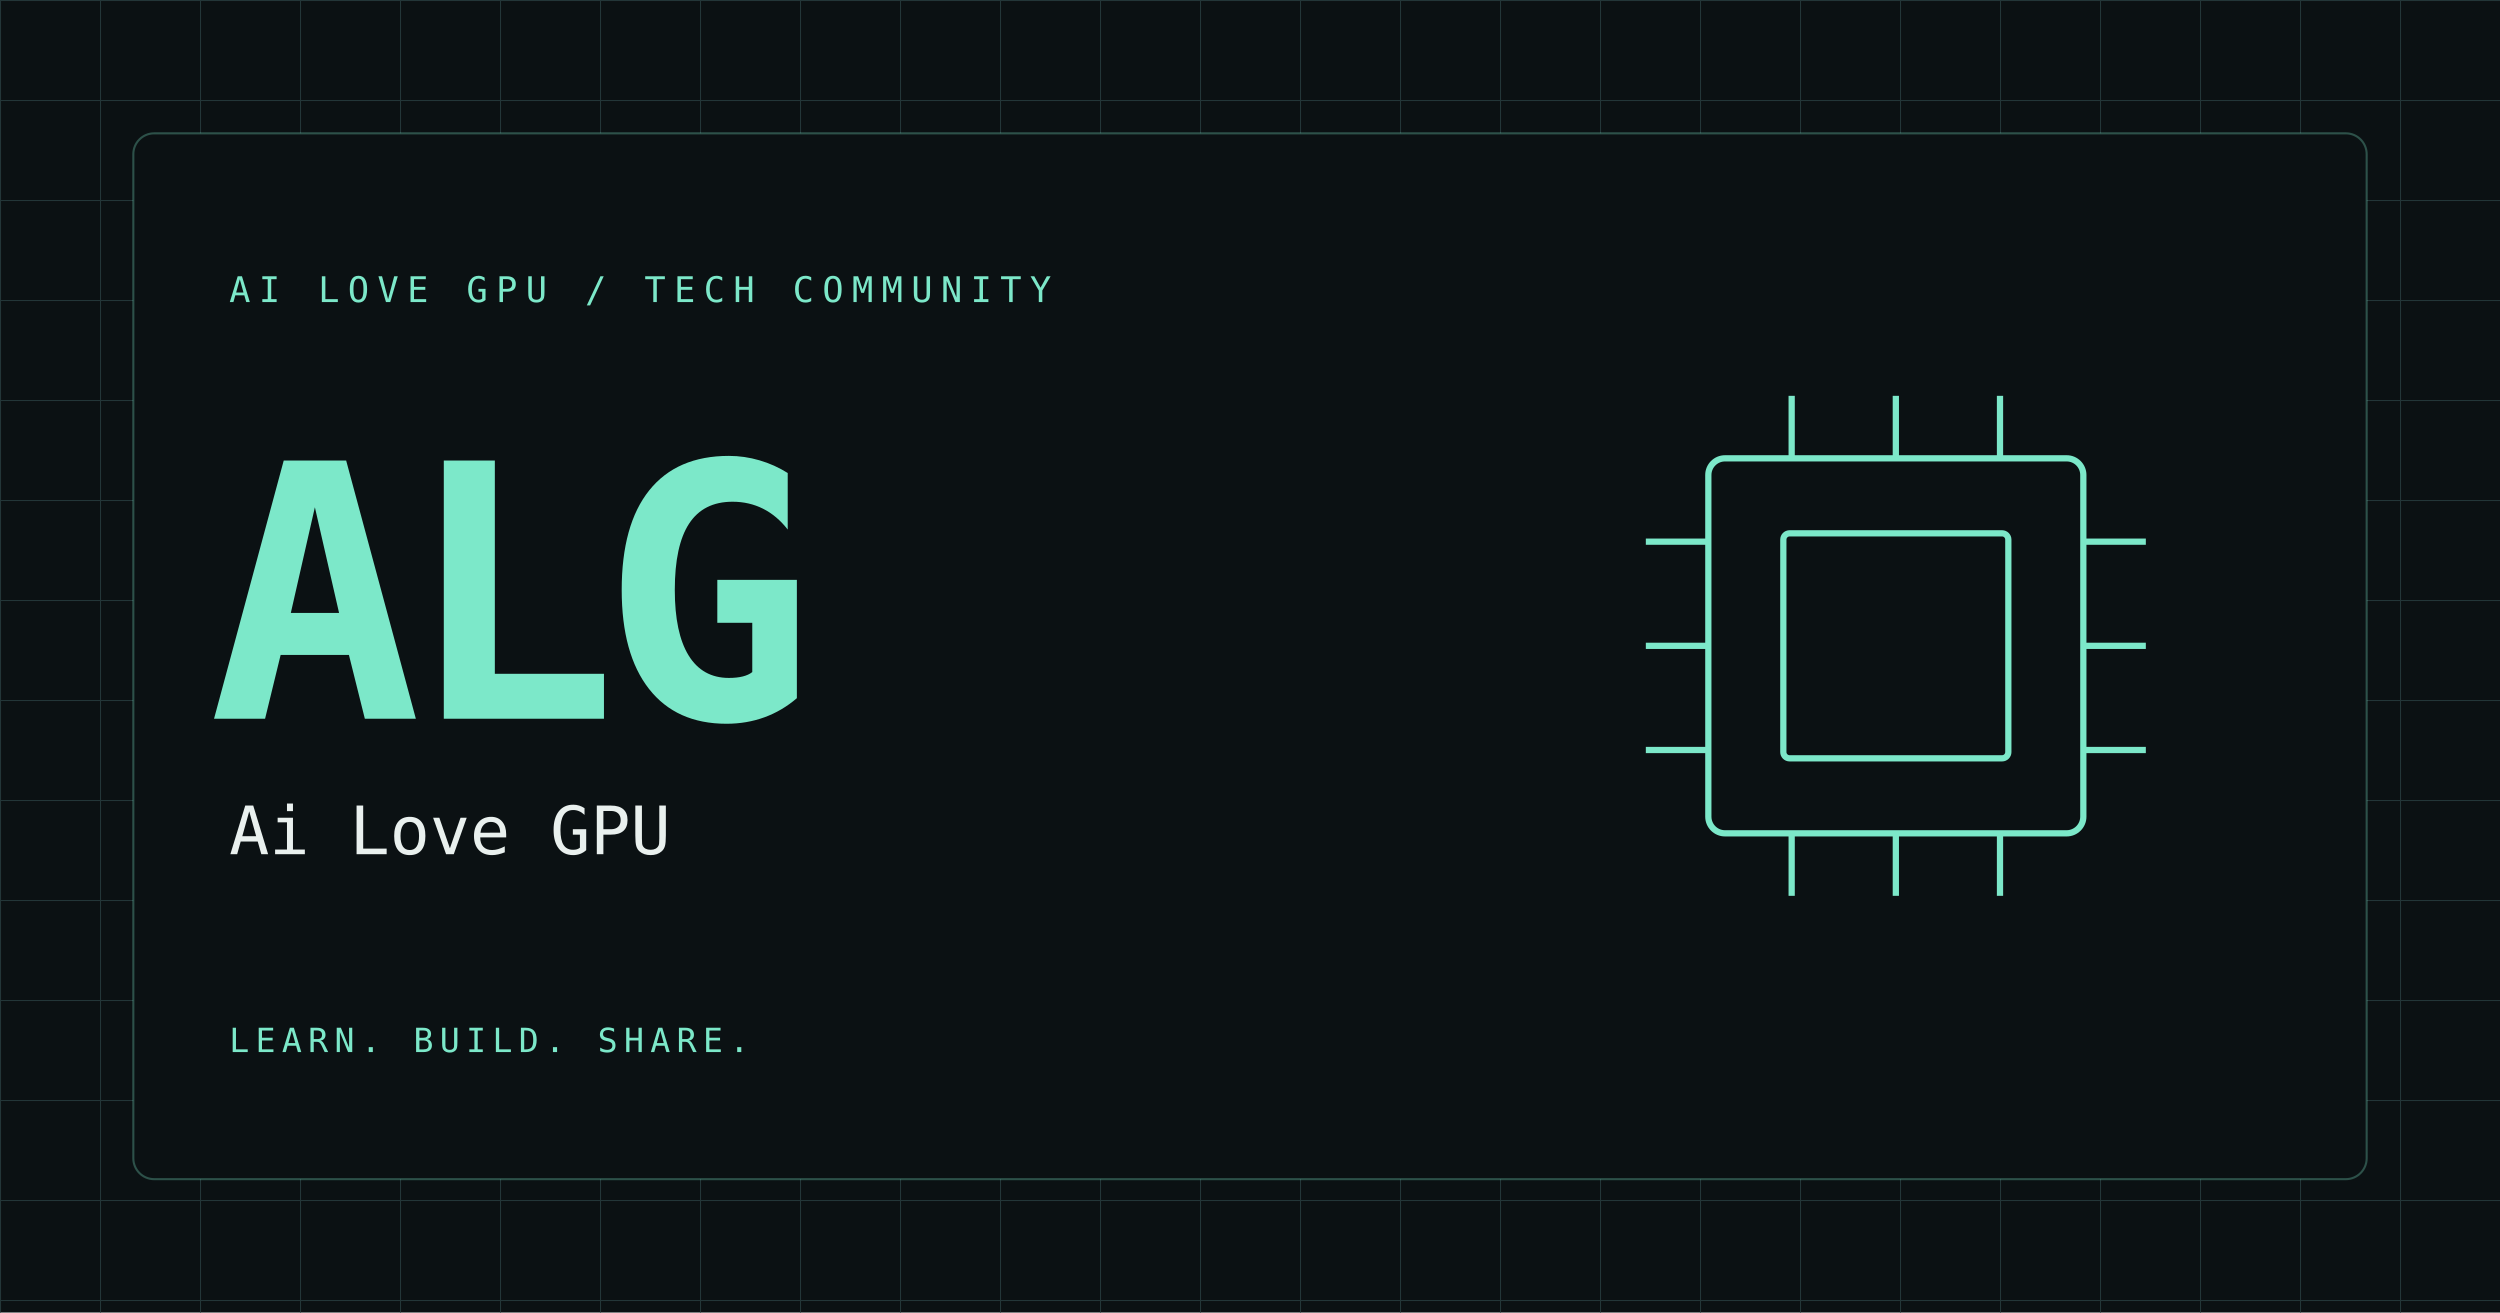
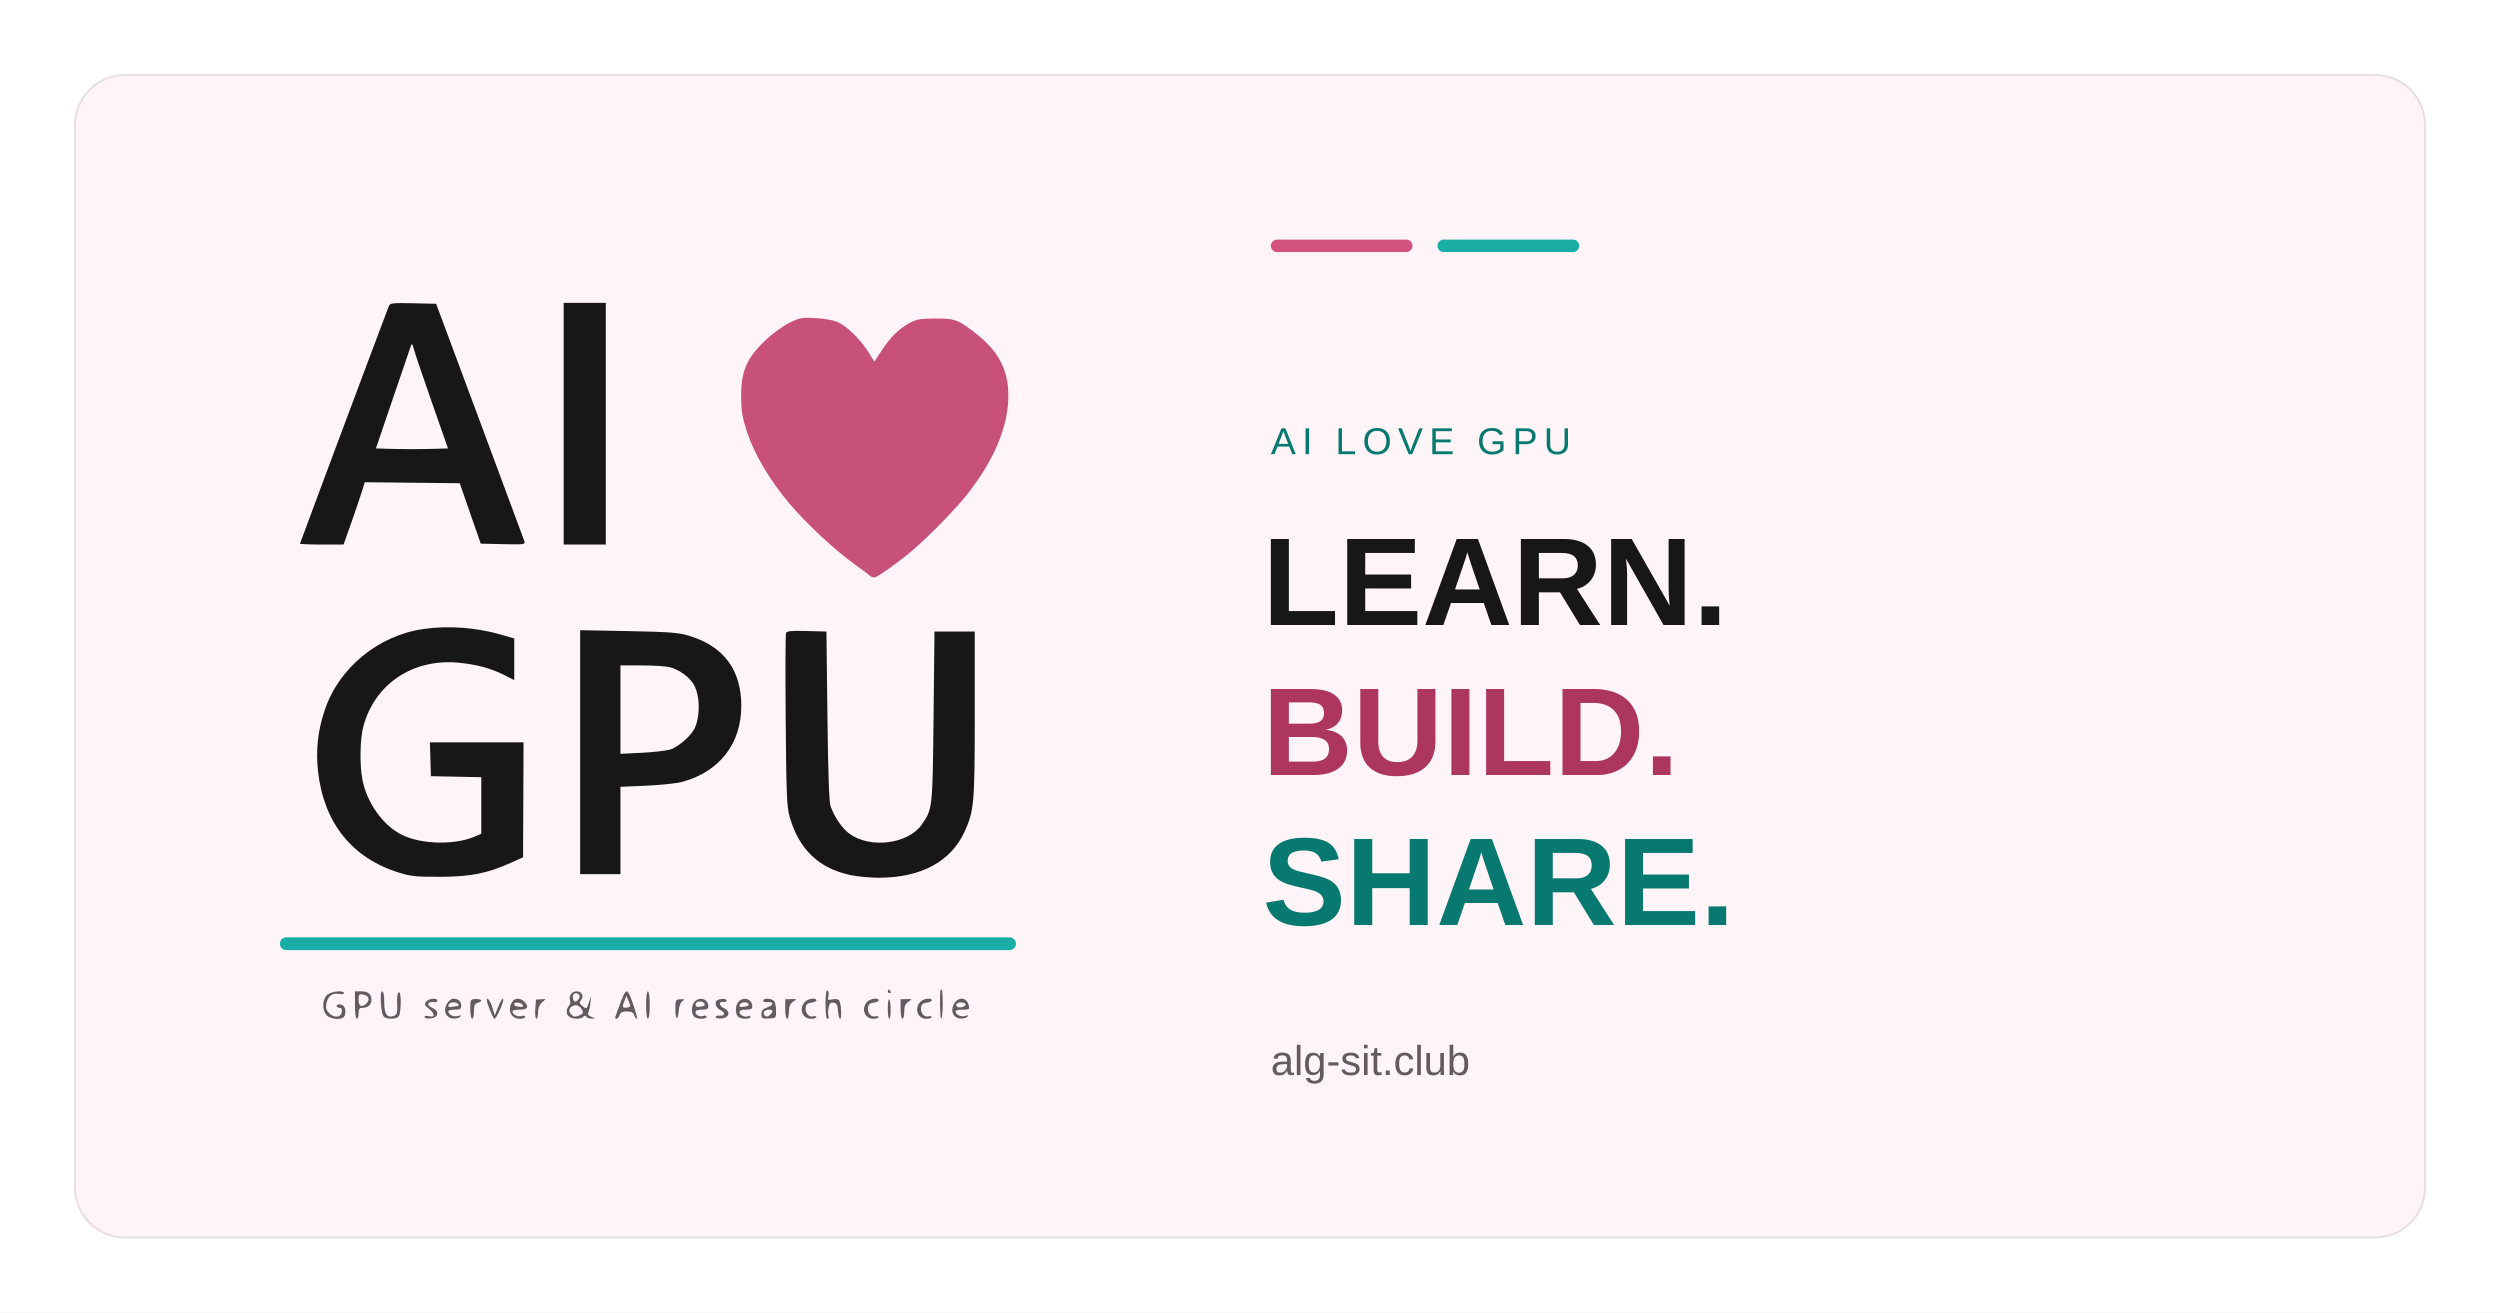
<svg xmlns="http://www.w3.org/2000/svg" width="1200" height="630" viewBox="0 0 1200 630">
-   <defs>
-     <pattern id="grid" width="48" height="48" patternUnits="userSpaceOnUse">
-       <path d="M48 0H0V48" fill="none" stroke="#233638" stroke-width="1" />
-     </pattern>
-   </defs>
-   <rect width="1200" height="630" fill="#0b1113" />
-   <rect width="1200" height="630" fill="url(#grid)" />
-   <rect x="64" y="64" width="1072" height="502" rx="10" stroke="#7ce8c9" stroke-opacity=".3" fill="#0b1113" />
-   <g font-family="monospace" fill="#7ce8c9">
-     <text x="110" y="145" font-size="17" letter-spacing="4">
-       AI LOVE GPU / TECH COMMUNITY
+   <rect width="1200" height="630" fill="#ffffff" />
+   <rect x="36" y="36" width="1128" height="558" rx="24" fill="#fff5f8" stroke="#e8dee3" />
+   <g transform="translate(86 90) scale(0.8789062)" color="#171717" style="--muted: #625b60">
+     <path data-brand-part="ink" d="M 114.537 64.721 C 111.578 72.252, 66 194.127, 66 194.509 C 66 194.779, 71.353 195, 77.896 195 L 89.792 195 93.775 183.750 C 95.966 177.563, 98.572 169.905, 99.567 166.734 L 101.375 160.968 127.303 161.234 L 153.231 161.500 158.969 178 L 164.707 194.500 176.931 194.781 C 188.273 195.043, 189.113 194.934, 188.575 193.281 C 188.256 192.302, 177.271 162.700, 164.165 127.500 L 140.335 63.500 127.786 63.221 C 116.532 62.971, 115.164 63.126, 114.537 64.721 M 210 129 L 210 195 221.500 195 L 233 195 233 129 L 233 63 221.500 63 L 210 63 210 129 M 126.720 86 C 126.415 86.825, 121.953 99.875, 116.806 115 L 107.448 142.500 117.224 142.785 C 122.601 142.942, 131.459 142.942, 136.909 142.785 L 146.818 142.500 137.881 117 C 132.966 102.975, 128.569 89.925, 128.110 88 C 127.588 85.807, 127.069 85.060, 126.720 86 M 133.500 241.100 C 108.760 244.630, 87.269 262.263, 79.500 285.406 C 75.692 296.748, 74.539 307.427, 75.863 319.070 C 79.041 347.024, 94.415 366.215, 120 374.168 C 126.493 376.187, 129.513 376.493, 142.500 376.452 C 159.164 376.398, 168.076 374.641, 180.998 368.863 L 187.815 365.815 187.949 334.407 L 188.082 303 162.504 303 L 136.925 303 137.212 312.250 L 137.500 321.500 151.250 321.778 L 165 322.056 165 337.515 L 165 352.973 161.250 354.551 C 150.107 359.240, 131.928 358.732, 121.468 353.439 C 111.138 348.213, 102.452 335.929, 100.021 323.109 C 98.538 315.292, 98.770 301.303, 100.492 294.693 C 106.586 271.297, 127.449 257.186, 152.500 259.515 C 162.055 260.404, 170.225 262.580, 177.170 266.086 L 183 269.029 183 257.660 L 183 246.291 175.750 244.188 C 162.268 240.276, 147.061 239.165, 133.500 241.100 M 219 308.383 L 219 375 230 375 L 241 375 241 351.153 L 241 327.306 255.250 326.680 C 263.087 326.336, 271.860 325.408, 274.744 324.619 C 295.102 319.048, 307 303.747, 307 283.137 C 307 263.306, 297.263 250.349, 278.123 244.709 C 272.545 243.066, 267.357 242.680, 245.250 242.262 L 219 241.766 219 308.383 M 331.410 243.373 C 331.106 244.166, 331.031 265.668, 331.244 291.157 C 331.578 331.166, 331.865 338.320, 333.347 343.500 C 338.496 361.498, 349.269 371.830, 366.749 375.535 C 370.462 376.321, 377.325 376.965, 382 376.965 C 405.126 376.965, 421.527 368.143, 428.987 351.688 C 434.167 340.265, 434.500 336.387, 434.500 287.500 L 434.500 242.500 423.500 242.500 L 412.500 242.500 412 289 C 411.457 339.522, 411.472 339.382, 405.557 347.918 C 398.196 358.540, 377.483 361.203, 366.140 352.986 C 362.082 350.047, 357.872 343.913, 355.739 337.834 C 354.945 335.570, 354.398 319.744, 354.035 288.500 L 353.500 242.500 342.732 242.216 C 334.089 241.988, 331.854 242.216, 331.410 243.373 M 241 285.137 L 241 309.275 252.750 308.709 C 259.212 308.398, 266.300 307.558, 268.500 306.842 C 270.707 306.124, 274.581 303.472, 277.144 300.924 C 280.850 297.240, 282.038 295.191, 283.025 290.780 C 284.599 283.746, 283.581 275.159, 280.661 270.824 C 277.996 266.871, 273.023 263.379, 268.118 262.016 C 266.128 261.463, 259.212 261.009, 252.750 261.006 L 241 261 241 285.137" stroke="none" fill="currentColor" fill-rule="evenodd" />
+     <path data-brand-part="heart" d="M 333.379 73.829 C 330.012 75.459, 324.292 79.582, 320.668 82.991 C 309.727 93.283, 306.750 100.253, 306.911 115.209 C 306.985 122.170, 307.653 126.005, 310.090 133.462 C 313.987 145.388, 322.370 159.593, 333.008 172.297 C 342.007 183.044, 358.430 198.373, 368.839 205.742 C 372.503 208.335, 376.095 211.029, 376.821 211.728 C 377.548 212.428, 378.819 213, 379.646 213 C 381.155 213, 393.025 204.568, 400.500 198.186 C 409.297 190.676, 424.542 175.059, 430.455 167.500 C 444.322 149.775, 451.832 132.748, 452.755 116.945 C 453.647 101.688, 448.614 90.593, 436.333 80.736 C 425.642 72.157, 423.962 71.495, 413 71.535 C 405.261 71.563, 402.744 71.968, 399.423 73.717 C 393.371 76.904, 388.486 81.615, 383.845 88.738 L 379.701 95.099 376.014 89.299 C 371.634 82.410, 364.314 75.449, 359.190 73.301 C 357.160 72.451, 351.900 71.555, 347.500 71.310 C 340.189 70.902, 338.973 71.119, 333.379 73.829" stroke="none" fill="#c85179" fill-rule="evenodd" />
+     <path data-brand-part="line" d="M58.5 409.5H453.5a3.5 3.5 0 0 1 0 7H58.5a3.5 3.5 0 0 1 0-7Z" stroke="none" fill="#19ada5" fill-rule="evenodd" />
+     <path data-brand-part="caption" d="M 353 445.941 C 353 451.166, 353.389 454, 354.107 454 C 354.716 454, 354.953 453.320, 354.634 452.489 C 354.315 451.658, 354.328 449.610, 354.663 447.937 C 355.139 445.557, 355.730 444.962, 357.385 445.198 C 359.100 445.443, 359.558 446.305, 359.807 449.750 C 359.977 452.087, 360.501 454, 360.973 454 C 361.975 454, 361.582 445.751, 360.496 443.994 C 360.050 443.272, 358.613 443.027, 356.865 443.377 C 354.220 443.906, 354.024 443.753, 354.568 441.587 C 354.895 440.284, 354.676 438.918, 354.081 438.550 C 353.340 438.092, 353 440.420, 353 445.941 M 387 439 C 387 439.550, 387.477 440, 388.059 440 C 388.641 440, 388.840 439.550, 388.500 439 C 388.160 438.450, 387.684 438, 387.441 438 C 387.198 438, 387 438.450, 387 439 M 415.876 438.250 C 415.247 439.519, 415.493 454, 416.143 454 C 416.614 454, 417 450.400, 417 446 C 417 441.600, 416.775 438, 416.500 438 C 416.225 438, 415.944 438.113, 415.876 438.250 M 81.018 440.784 C 78.160 443.099, 77.860 449.083, 80.458 451.954 C 82.879 454.629, 89.612 454.830, 90.400 452.250 C 91.357 449.118, 90.395 446.511, 88.159 446.180 C 86.972 446.005, 86 446.342, 86 446.930 C 86 447.519, 86.706 448, 87.570 448 C 88.625 448, 89.034 448.737, 88.820 450.250 C 88.383 453.325, 84.704 453.704, 81.957 450.957 C 80.285 449.285, 79.932 448.075, 80.409 445.646 C 81.193 441.654, 83.718 439.723, 87.250 440.413 C 88.763 440.708, 90 440.511, 90 439.975 C 90 438.306, 83.337 438.907, 81.018 440.784 M 96 446.500 C 96 450.833, 96.422 454, 97 454 C 97.550 454, 98 452.650, 98 451 C 98 448.536, 98.411 448, 100.300 448 C 103.166 448, 105 446.244, 105 443.500 C 105 440.500, 103.100 439, 99.300 439 L 96 439 96 446.500 M 110.185 445.568 C 110.457 449.841, 111.110 452.457, 112.052 453.053 C 114.109 454.355, 118.385 454.215, 119.800 452.800 C 121.337 451.263, 121.461 438.597, 119.931 439.543 C 119.343 439.906, 118.934 442.070, 119.023 444.352 C 119.287 451.096, 119.100 451.834, 116.952 452.515 C 113.484 453.616, 112 451.327, 112 444.878 C 112 441.217, 111.579 439, 110.884 439 C 110.132 439, 109.904 441.150, 110.185 445.568 M 214.011 440.487 C 213.332 441.305, 213.059 442.712, 213.405 443.614 C 213.751 444.516, 213.647 445.759, 213.172 446.377 C 211.347 448.755, 211.141 450.999, 212.614 452.471 C 214.384 454.241, 219.101 454.499, 220.687 452.913 C 221.470 452.130, 221.962 452.130, 222.446 452.913 C 222.816 453.511, 224.104 453.971, 225.309 453.937 C 227.459 453.874, 227.456 453.856, 225.145 452.930 C 223.402 452.232, 222.987 451.535, 223.548 450.244 C 223.964 449.285, 224.459 446.925, 224.646 445 L 224.988 441.500 223.744 445.186 C 222.525 448.796, 222.457 448.836, 220.374 447.126 C 218.520 445.603, 218.422 445.144, 219.607 443.522 C 222.166 440.023, 216.808 437.117, 214.011 440.487 M 240.998 445.250 C 239.749 448.688, 238.516 452.063, 238.257 452.750 C 237.998 453.438, 238.254 454, 238.826 454 C 239.397 454, 240.151 453.100, 240.500 452 C 240.969 450.522, 242.013 450, 244.500 450 C 246.987 450, 248.031 450.522, 248.500 452 C 248.849 453.100, 249.534 454, 250.023 454 C 250.763 454, 246.946 442.339, 245.371 439.791 C 244.245 437.969, 243.142 439.346, 240.998 445.250 M 255 446.500 C 255 450.833, 255.422 454, 256 454 C 256.578 454, 257 450.833, 257 446.500 C 257 442.167, 256.578 439, 256 439 C 255.422 439, 255 442.167, 255 446.500 M 98 443.639 C 98 447.338, 99.777 448.081, 102.386 445.471 C 104.380 443.477, 103.492 441.327, 100.433 440.742 C 98.246 440.324, 98 440.617, 98 443.639 M 215 441.941 C 215 443.009, 215.399 444.129, 215.887 444.430 C 217.105 445.183, 219.325 442.335, 218.527 441.044 C 217.432 439.273, 215 439.891, 215 441.941 M 243.095 444.389 C 241.769 447.717, 242.057 448.289, 244.827 447.831 C 246.653 447.528, 246.714 447.242, 245.535 444.500 L 244.245 441.500 243.095 444.389 M 134.902 444.618 C 133.743 446.014, 133.932 446.534, 136.279 448.406 C 139.788 451.204, 139.907 453.444, 136.500 452.589 C 134.987 452.210, 134 452.389, 134 453.044 C 134 453.663, 135.392 453.992, 137.250 453.813 C 141.513 453.402, 142.317 449.921, 138.546 448.203 C 134.637 446.422, 135.395 444.360, 139.750 444.925 C 140.438 445.015, 141 444.618, 141 444.044 C 141 442.395, 136.387 442.829, 134.902 444.618 M 146.357 445.577 C 143.964 449.230, 145.489 453.380, 149.390 453.828 C 150.960 454.009, 152.751 453.621, 153.372 452.966 C 154.234 452.056, 153.959 451.939, 152.202 452.470 C 149.948 453.152, 147 451.683, 147 449.878 C 147 449.395, 148.575 449, 150.500 449 C 153.525 449, 154 448.675, 154 446.607 C 154 444.299, 152.359 443, 149.441 443 C 148.674 443, 147.286 444.160, 146.357 445.577 M 159 448.652 C 159 451.593, 159.450 454, 160 454 C 160.550 454, 161 452.158, 161 449.906 C 161 446.654, 161.411 445.705, 163 445.290 C 166.046 444.493, 165.385 443.123, 162 443.219 C 159.051 443.303, 159 443.396, 159 448.652 M 167.995 443.691 C 167.984 445.542, 171.461 454, 172.233 454 C 173.109 454, 177 445.633, 177 443.750 C 177 441.917, 175.578 443.966, 173.934 448.170 L 172.368 452.173 171.157 448.128 C 170.072 444.508, 168.008 441.611, 167.995 443.691 M 182.278 444.250 C 178.866 448.659, 180.918 454, 186.023 454 C 187.660 454, 189 453.520, 189 452.933 C 189 452.312, 188.143 452.137, 186.952 452.515 C 184.935 453.155, 182 451.592, 182 449.878 C 182 449.395, 183.800 449, 186 449 C 190.359 449, 191.244 447.386, 188.429 444.571 C 186.540 442.683, 183.609 442.530, 182.278 444.250 M 194.898 443.500 C 194.841 443.500, 194.650 445.863, 194.473 448.750 C 194.296 451.637, 194.567 454, 195.076 454 C 195.584 454, 196 452.443, 196 450.539 C 196 448.321, 196.747 446.382, 198.080 445.140 L 200.161 443.202 197.581 443.351 C 196.162 443.433, 194.955 443.500, 194.898 443.500 M 271.001 448.809 C 271 454.751, 272.442 455.215, 272.834 449.399 C 272.977 447.279, 273.819 445.122, 274.778 444.420 C 276.267 443.331, 276.142 443.201, 273.736 443.341 C 271.120 443.493, 271.001 443.730, 271.001 448.809 M 281.571 444.571 C 279.712 446.431, 279.501 451.101, 281.200 452.800 C 282.708 454.308, 288 454.381, 288 452.893 C 288 452.284, 287.325 452.045, 286.500 452.362 C 284.443 453.151, 282 452.082, 282 450.393 C 282 449.468, 283.175 449, 285.500 449 C 288.204 449, 289 448.590, 289 447.200 C 289 443.265, 284.478 441.665, 281.571 444.571 M 294.250 443.662 C 292.078 444.539, 292.873 447.985, 295.526 449.194 C 298.490 450.544, 298.231 452.606, 295.140 452.262 C 293.963 452.131, 293 452.497, 293 453.075 C 293 453.659, 294.445 453.987, 296.250 453.813 C 300.562 453.398, 301.312 449.919, 297.467 448.167 C 294.675 446.895, 294.587 444.300, 297.354 444.794 C 298.259 444.955, 299 444.618, 299 444.044 C 299 442.971, 296.467 442.768, 294.250 443.662 M 305.571 444.571 C 303.712 446.431, 303.501 451.101, 305.200 452.800 C 306.682 454.282, 312 454.392, 312 452.941 C 312 452.359, 311.546 452.163, 310.991 452.506 C 309.437 453.466, 306 452.039, 306 450.433 C 306 449.462, 307.129 449, 309.500 449 C 312.204 449, 313 448.590, 313 447.200 C 313 443.265, 308.478 441.665, 305.571 444.571 M 319 444.044 C 319 444.618, 319.563 445.015, 320.250 444.925 C 324.804 444.334, 325.319 446.344, 321 447.850 C 318.727 448.643, 318 449.512, 318 451.441 C 318 453.769, 318.340 453.972, 322 453.829 C 325.997 453.672, 326 453.669, 326 449.536 C 326 447.261, 325.460 444.860, 324.800 444.200 C 323.326 442.726, 319 442.609, 319 444.044 M 331 448.652 C 331 451.593, 331.450 454, 332 454 C 332.550 454, 333 452.255, 333 450.122 C 333 447.222, 333.567 445.857, 335.250 444.710 C 337.485 443.186, 337.478 443.176, 334.250 443.240 L 331 443.304 331 448.652 M 341.655 444.829 C 338.334 448.498, 340.362 454, 345.035 454 C 346.666 454, 348 453.592, 348 453.094 C 348 452.595, 347.181 452.401, 346.180 452.663 C 343.834 453.277, 341.755 450.756, 342.173 447.805 C 342.410 446.136, 343.259 445.413, 345.250 445.184 C 346.762 445.010, 348 444.447, 348 443.934 C 348 442.284, 343.366 442.938, 341.655 444.829 M 375.655 444.829 C 372.334 448.498, 374.362 454, 379.035 454 C 380.666 454, 382 453.592, 382 453.094 C 382 452.595, 381.181 452.401, 380.180 452.663 C 377.834 453.277, 375.755 450.756, 376.173 447.805 C 376.410 446.136, 377.259 445.413, 379.250 445.184 C 380.762 445.010, 382 444.447, 382 443.934 C 382 442.284, 377.366 442.938, 375.655 444.829 M 387 448.333 C 387 451.450, 387.372 454, 387.826 454 C 388.851 454, 388.782 444.447, 387.750 443.416 C 387.337 443.004, 387 445.217, 387 448.333 M 394 448.652 C 394 451.593, 394.450 454, 395 454 C 395.550 454, 396 452.255, 396 450.122 C 396 447.222, 396.567 445.857, 398.250 444.710 C 400.485 443.186, 400.478 443.176, 397.250 443.240 L 394 443.304 394 448.652 M 404.655 444.829 C 401.334 448.498, 403.362 454, 408.035 454 C 409.666 454, 411 453.592, 411 453.094 C 411 452.595, 410.181 452.401, 409.180 452.663 C 406.834 453.277, 404.755 450.756, 405.173 447.805 C 405.410 446.136, 406.259 445.413, 408.250 445.184 C 409.762 445.010, 411 444.447, 411 443.934 C 411 442.284, 406.366 442.938, 404.655 444.829 M 423.357 445.577 C 420.964 449.230, 422.489 453.380, 426.390 453.828 C 427.960 454.009, 429.751 453.621, 430.372 452.966 C 431.234 452.056, 430.959 451.939, 429.202 452.470 C 426.948 453.152, 424 451.683, 424 449.878 C 424 449.395, 425.758 449, 427.906 449 C 431.459 449, 431.761 448.796, 431.244 446.750 C 430.120 442.302, 425.913 441.677, 423.357 445.577 M 283.250 444.731 C 281.324 445.403, 281.771 447.867, 283.750 447.488 C 284.712 447.304, 285.837 447.119, 286.250 447.077 C 287.471 446.952, 287.105 445.252, 285.750 444.754 C 285.063 444.501, 283.938 444.491, 283.250 444.731 M 147.667 445.667 C 146.434 446.899, 146.986 447.826, 148.750 447.488 C 149.713 447.304, 151.089 447.119, 151.809 447.077 C 152.529 447.034, 152.840 446.550, 152.500 446 C 151.802 444.870, 148.679 444.655, 147.667 445.667 M 183 445.930 C 183 446.519, 183.338 447.034, 183.750 447.077 C 184.162 447.119, 185.313 447.308, 186.307 447.496 C 187.349 447.694, 187.950 447.345, 187.728 446.670 C 187.235 445.172, 183 444.510, 183 445.930 M 306.667 445.667 C 305.434 446.899, 305.986 447.826, 307.750 447.488 C 308.712 447.304, 309.837 447.119, 310.250 447.077 C 310.663 447.034, 311 446.550, 311 446 C 311 444.883, 307.704 444.629, 306.667 445.667 M 424.543 445.931 C 424.226 446.443, 424.429 447.147, 424.993 447.495 C 426.418 448.377, 430.157 447.063, 429.456 445.928 C 428.712 444.725, 425.287 444.727, 424.543 445.931 M 214.690 447.154 C 212.588 448.330, 212.521 450.358, 214.530 452.025 C 215.708 453.003, 216.635 453.032, 218.567 452.151 C 220.625 451.214, 220.894 450.670, 220.065 449.122 C 218.760 446.683, 216.808 445.968, 214.690 447.154 M 319.446 450.087 C 319.077 450.685, 319.256 451.656, 319.845 452.245 C 320.605 453.005, 321.362 452.945, 322.458 452.035 C 323.306 451.331, 324 450.360, 324 449.878 C 324 448.619, 320.247 448.792, 319.446 450.087" stroke="none" fill="var(--muted, #625b60)" fill-rule="evenodd" />
+   </g>
+   <g font-family="Arial, Helvetica, sans-serif">
+     <text x="610" y="218" font-size="18" letter-spacing="3" fill="#087970">
+       AI LOVE GPU
    </text>
-     <text x="100" y="345" font-size="170" font-weight="bold" letter-spacing="-8">
-       ALG
+     <text x="606" y="300" font-size="60" font-weight="700" fill="#171717">
+       LEARN.
    </text>
-     <text x="110" y="410" font-size="32" fill="#e9f0ee">Ai Love GPU</text>
-     <text x="110" y="505" font-size="16" letter-spacing="3">
-       LEARN. BUILD. SHARE.
+     <text x="606" y="372" font-size="60" font-weight="700" fill="#ad365f">
+       BUILD.
    </text>
+     <text x="606" y="444" font-size="60" font-weight="700" fill="#087970">
+       SHARE.
+     </text>
+     <text x="610" y="516" font-size="20" fill="#625b60">alg-sit.club</text>
  </g>
-   <g fill="none" stroke="#7ce8c9" stroke-width="3">
-     <rect x="820" y="220" width="180" height="180" rx="8" />
-     <rect x="856" y="256" width="108" height="108" rx="3" />
-     <path d="M860 190v30m50-30v30m50-30v30m-100 180v30m50-30v30m50-30v30m-170-170h30m-30 50h30m-30 50h30m180-100h30m-30 50h30m-30 50h30" />
-   </g>
+   <rect x="610" y="115" width="68" height="6" rx="3" fill="#d4537e" />
+   <rect x="690" y="115" width="68" height="6" rx="3" fill="#19ada5" />
</svg>
